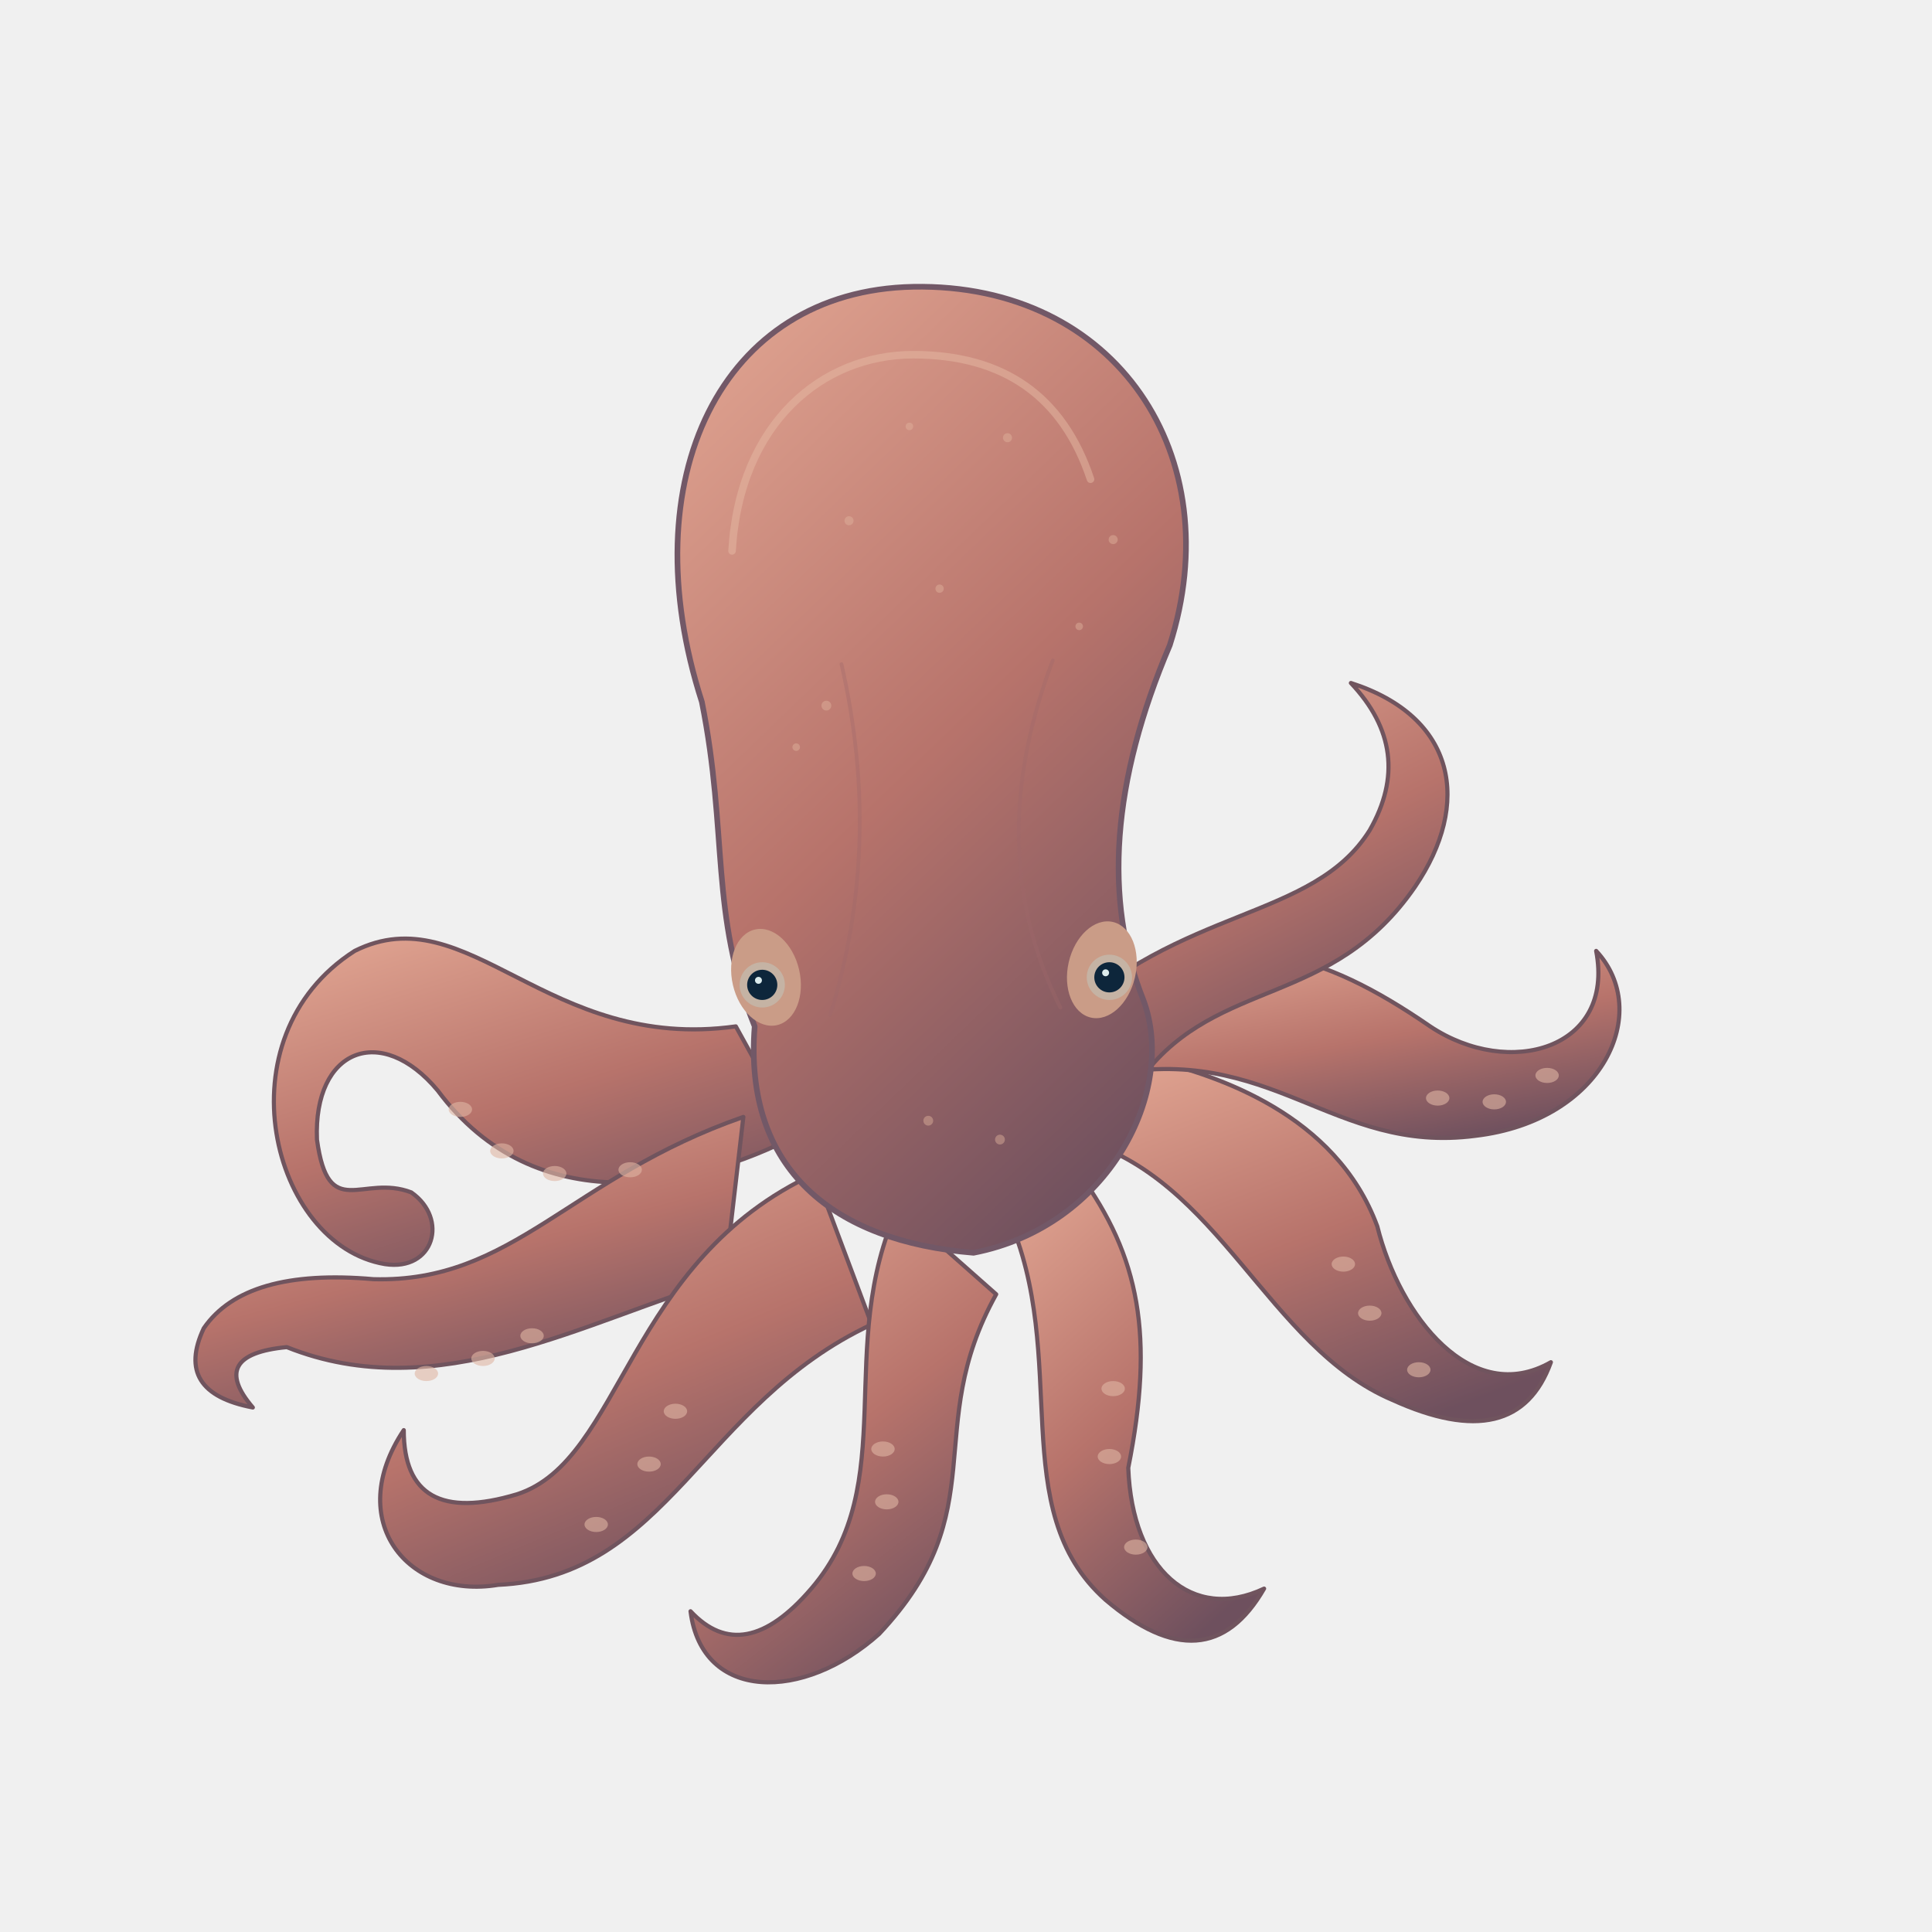
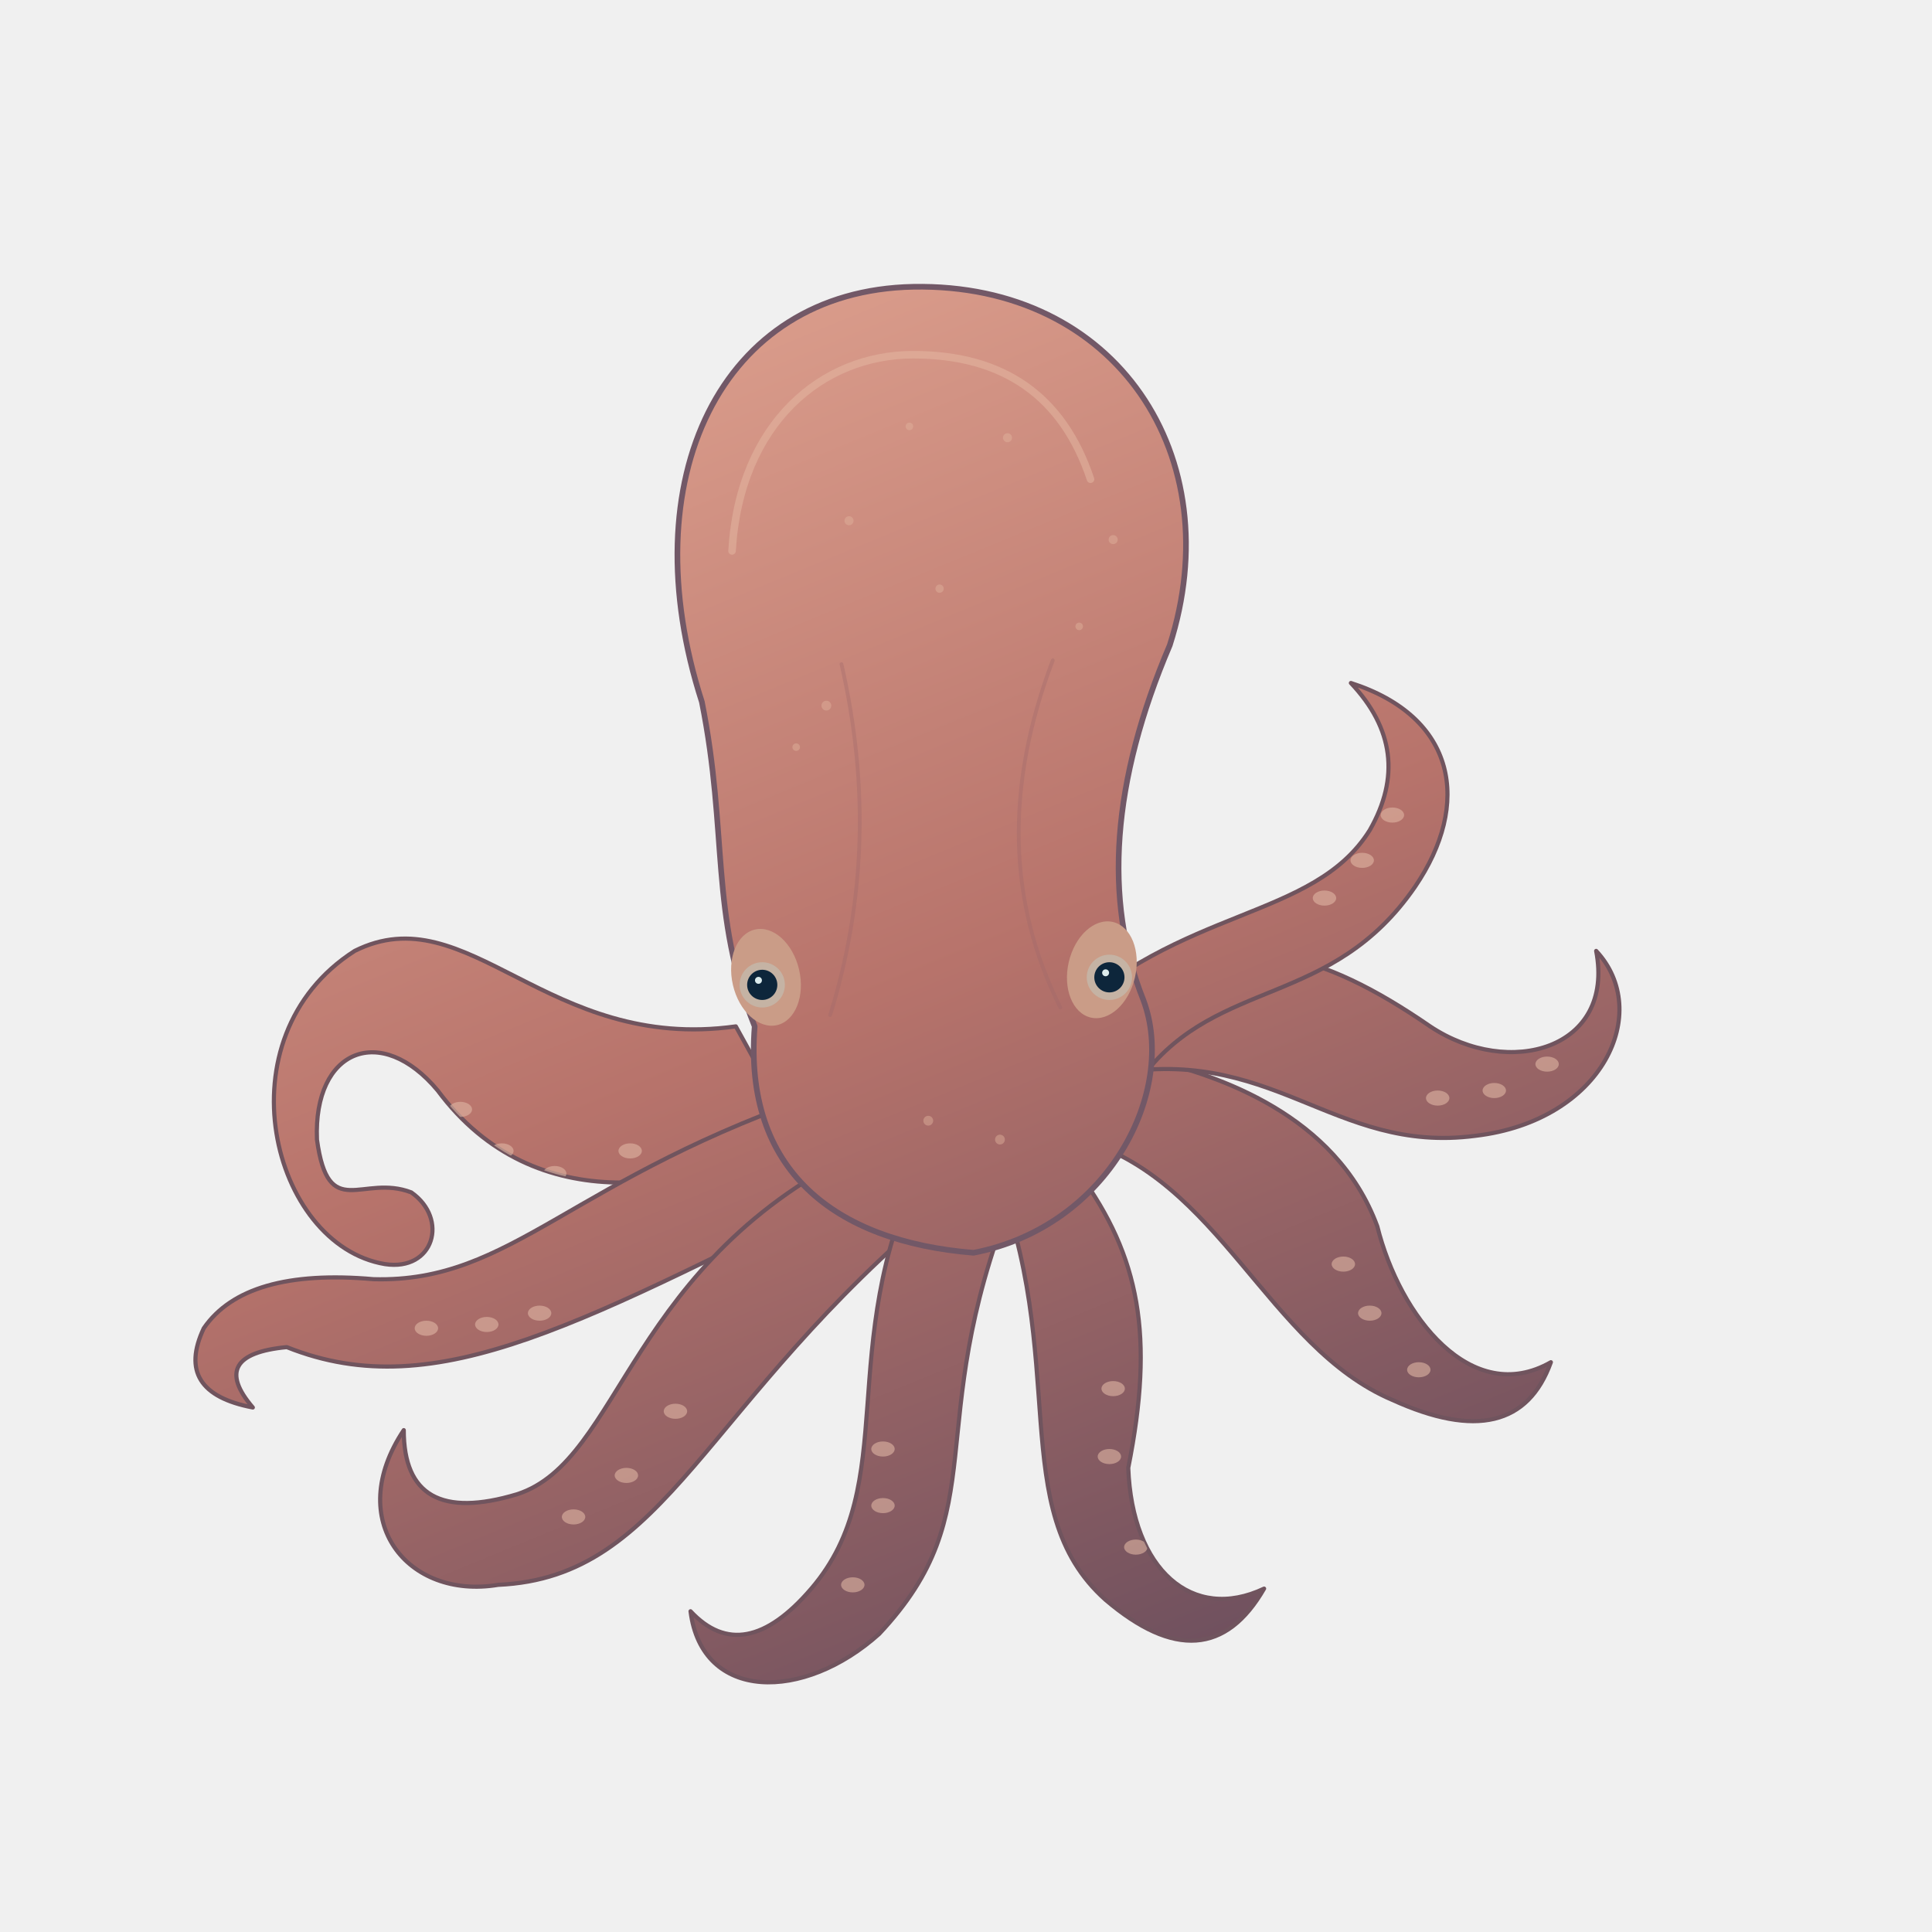
- <svg xmlns="http://www.w3.org/2000/svg" width="512" height="512" viewBox="0 0 512 512" fill="none" role="img" aria-labelledby="05-otto-octopus-title 05-otto-octopus-desc">
+ <svg xmlns="http://www.w3.org/2000/svg" width="512" height="512" viewBox="0 0 512 512" fill="none" role="img" aria-labelledby="05-otto-octopus-title 05-otto-octopus-desc" preserveAspectRatio="xMidYMid meet">
  <defs>
-     <linearGradient id="05-otto-octopus-orange" x1=".22" y1="0" x2=".72" y2="1">
-       <stop offset="0.0" stop-color="#e6b681" />
-       <stop offset="0.5" stop-color="#c5805d" />
-       <stop offset="1.0" stop-color="#7c554b" />
-     </linearGradient>
-     <linearGradient id="05-otto-octopus-gold" x1=".22" y1="0" x2=".72" y2="1">
-       <stop offset="0.0" stop-color="#efe0ae" />
-       <stop offset="0.5" stop-color="#c1ac70" />
-       <stop offset="1.0" stop-color="#86794e" />
-     </linearGradient>
-     <linearGradient id="05-otto-octopus-coral" x1=".22" y1="0" x2=".72" y2="1">
+     <linearGradient id="05-otto-octopus-coral" x1="160" y1="80" x2="310" y2="445" gradientUnits="userSpaceOnUse">
      <stop offset="0.0" stop-color="#dda08e" />
      <stop offset="0.5" stop-color="#b7736b" />
      <stop offset="1.0" stop-color="#6e505e" />
    </linearGradient>
-     <linearGradient id="05-otto-octopus-blue" x1=".22" y1="0" x2=".72" y2="1">
-       <stop offset="0.0" stop-color="#97c9da" />
-       <stop offset="0.5" stop-color="#508eae" />
-       <stop offset="1.0" stop-color="#285575" />
-     </linearGradient>
-     <linearGradient id="05-otto-octopus-tang" x1=".22" y1="0" x2=".72" y2="1">
-       <stop offset="0.0" stop-color="#7abed6" />
-       <stop offset="0.5" stop-color="#317caa" />
-       <stop offset="1.0" stop-color="#173c66" />
-     </linearGradient>
-     <linearGradient id="05-otto-octopus-navy" x1=".22" y1="0" x2=".72" y2="1">
-       <stop offset="0.0" stop-color="#658da3" />
-       <stop offset="0.5" stop-color="#2d536f" />
-       <stop offset="1.0" stop-color="#142f4a" />
-     </linearGradient>
-     <linearGradient id="05-otto-octopus-green" x1=".22" y1="0" x2=".72" y2="1">
-       <stop offset="0.0" stop-color="#a9c6ac" />
-       <stop offset="0.5" stop-color="#6c998f" />
-       <stop offset="1.0" stop-color="#376c75" />
-     </linearGradient>
-     <linearGradient id="05-otto-octopus-shellgreen" x1=".22" y1="0" x2=".72" y2="1">
-       <stop offset="0.0" stop-color="#a6bda2" />
-       <stop offset="0.5" stop-color="#72938b" />
-       <stop offset="1.0" stop-color="#355e68" />
-     </linearGradient>
-     <linearGradient id="05-otto-octopus-mint" x1=".22" y1="0" x2=".72" y2="1">
-       <stop offset="0.0" stop-color="#bee0cf" />
-       <stop offset="0.5" stop-color="#74b2ae" />
-       <stop offset="1.0" stop-color="#386f80" />
-     </linearGradient>
-     <linearGradient id="05-otto-octopus-white" x1=".22" y1="0" x2=".72" y2="1">
-       <stop offset="0.0" stop-color="#ebf1eb" />
-       <stop offset="0.5" stop-color="#a8c7d2" />
-       <stop offset="1.0" stop-color="#5b87a4" />
-     </linearGradient>
-     <linearGradient id="05-otto-octopus-purple" x1=".22" y1="0" x2=".72" y2="1">
-       <stop offset="0.0" stop-color="#c5d5d6" />
-       <stop offset="0.5" stop-color="#819bad" />
-       <stop offset="1.0" stop-color="#506584" />
-     </linearGradient>
-     <linearGradient id="05-otto-octopus-jelly" x1=".22" y1="0" x2=".72" y2="1">
-       <stop offset="0.0" stop-color="#daf2ee" />
-       <stop offset="0.5" stop-color="#91c3d0" />
-       <stop offset="1.0" stop-color="#587ca9" />
-     </linearGradient>
-     <linearGradient id="05-otto-octopus-pearl" x1=".22" y1="0" x2=".72" y2="1">
-       <stop offset="0.0" stop-color="#f4f0df" />
-       <stop offset="0.5" stop-color="#c9dad7" />
-       <stop offset="1.0" stop-color="#7ba9b7" />
-     </linearGradient>
-     <linearGradient id="05-otto-octopus-glass" x1=".22" y1="0" x2=".72" y2="1">
-       <stop offset="0.0" stop-color="#cce7df" />
-       <stop offset="0.5" stop-color="#74aaba" />
-       <stop offset="1.0" stop-color="#385f7c" />
-     </linearGradient>
-     <linearGradient id="05-otto-octopus-sand" x1=".22" y1="0" x2=".72" y2="1">
-       <stop offset="0.0" stop-color="#e1d5b3" />
-       <stop offset="0.5" stop-color="#b6a58c" />
-       <stop offset="1.0" stop-color="#7c7773" />
-     </linearGradient>
-     <linearGradient id="05-otto-octopus-wood" x1=".22" y1="0" x2=".72" y2="1">
-       <stop offset="0.0" stop-color="#c0ab8c" />
-       <stop offset="0.5" stop-color="#968274" />
-       <stop offset="1.0" stop-color="#5c5554" />
-     </linearGradient>
-     <linearGradient id="05-otto-octopus-ink" x1=".22" y1="0" x2=".72" y2="1">
-       <stop offset="0.0" stop-color="#385774" />
-       <stop offset="0.5" stop-color="#18364f" />
-       <stop offset="1.0" stop-color="#0a1e33" />
-     </linearGradient>
-     <linearGradient id="05-otto-octopus-iris" x1=".22" y1="0" x2=".72" y2="1">
-       <stop offset="0.0" stop-color="#b3d8d7" />
-       <stop offset="0.5" stop-color="#427f9b" />
-       <stop offset="1.0" stop-color="#173d5a" />
-     </linearGradient>
-     <linearGradient id="05-otto-octopus-irisAmber" x1=".22" y1="0" x2=".72" y2="1">
-       <stop offset="0.0" stop-color="#d0bc8d" />
-       <stop offset="0.5" stop-color="#7b806a" />
-       <stop offset="1.0" stop-color="#304b51" />
-     </linearGradient>
-     <linearGradient id="05-otto-octopus-irisViolet" x1=".22" y1="0" x2=".72" y2="1">
-       <stop offset="0.0" stop-color="#c1c5d9" />
-       <stop offset="0.5" stop-color="#7d8da8" />
-       <stop offset="1.0" stop-color="#405674" />
-     </linearGradient>
-     <linearGradient id="05-otto-octopus-foam" x1=".22" y1="0" x2=".72" y2="1">
-       <stop offset="0.0" stop-color="#f3f3e4" />
-       <stop offset="0.5" stop-color="#c2e2e4" />
-       <stop offset="1.0" stop-color="#74b5cb" />
-     </linearGradient>
-     <radialGradient id="05-otto-octopus-bell">
-       <stop stop-color="#c4e5ea" stop-opacity=".75" />
-       <stop offset=".6" stop-color="#6fb1c4" stop-opacity=".48" />
-       <stop offset="1" stop-color="#6496b7" stop-opacity=".76" />
-     </radialGradient>
  </defs>
  <g stroke-linecap="round" stroke-linejoin="round">
-     <path d="M195 272 C145 279 124 237 94 252 C58 275 72 330 102 335 C115 337 119 323 109 316 C96 311 87 324 84 302 C83 278 101 271 116 289 C142 324 184 315 211 301Z" fill="url(#05-otto-octopus-coral)" stroke="#70545e" stroke-width="1.1" class="arm" />
-     <path d="M197 296 C151 312 136 340 99 339 Q65 336 54 352 Q46 369 67 373 Q55 359 76 357 C116 373 155 350 192 339Z" fill="url(#05-otto-octopus-coral)" stroke="#70545e" stroke-width="1.1" class="arm" />
-     <path d="M216 311 C166 334 165 387 137 396 Q107 405 107 379 C91 403 108 424 132 420 C177 418 186 372 231 351Z" fill="url(#05-otto-octopus-coral)" stroke="#70545e" stroke-width="1.1" class="arm" />
-     <path d="M238 320 C221 357 239 393 215 421 Q197 442 183 427 C186 451 213 451 233 433 C264 400 244 379 264 343Z" fill="url(#05-otto-octopus-coral)" stroke="#70545e" stroke-width="1.1" class="arm" />
-     <path d="M267 322 C284 360 266 400 293 424 Q320 447 335 421 C316 430 300 416 299 389 C306 354 302 333 286 311Z" fill="url(#05-otto-octopus-coral)" stroke="#70545e" stroke-width="1.1" class="arm" />
-     <path d="M286 302 C323 312 336 357 369 371 Q402 386 411 361 C390 373 371 349 365 325 C354 295 322 285 306 281Z" fill="url(#05-otto-octopus-coral)" stroke="#70545e" stroke-width="1.1" class="arm" />
-     <path d="M293 285 C337 276 353 306 391 301 C425 297 438 268 423 252 C428 278 400 286 379 272 C350 252 327 246 300 261Z" fill="url(#05-otto-octopus-coral)" stroke="#70545e" stroke-width="1.1" class="arm" />
-     <path d="M281 271 C313 240 348 244 363 220 Q375 199 358 181 C386 190 390 213 375 235 C353 267 323 259 303 285Z" fill="url(#05-otto-octopus-coral)" stroke="#70545e" stroke-width="1.1" class="arm" />
+     <g id="05-otto-octopus-arm-1" data-part="arm-1" class="arm" style="--pivot-x:210px;--pivot-y:287px" data-pivot-x="210" data-pivot-y="287">
+       <path d="M195 272 C145 279 124 237 94 252 C58 275 72 330 102 335 C115 337 119 323 109 316 C96 311 87 324 84 302 C83 278 101 271 116 289 C142 324 184 315 211 301Z" fill="url(#05-otto-octopus-coral)" stroke="#70545e" stroke-width="1.1" />
+       <defs>
+         <clipPath id="05-otto-octopus-arm-1-clip" clipPathUnits="userSpaceOnUse">
+           <path d="M195 272 C145 279 124 237 94 252 C58 275 72 330 102 335 C115 337 119 323 109 316 C96 311 87 324 84 302 C83 278 101 271 116 289 C142 324 184 315 211 301Z" fill="#fff" />
+         </clipPath>
+       </defs>
+       <g clip-path="url(#05-otto-octopus-arm-1-clip)">
+         <ellipse cx="122" cy="294" rx="3.1" ry="2" fill="#dfb6a4" opacity=".6" />
+         <ellipse cx="133" cy="305" rx="3.1" ry="2" fill="#dfb6a4" opacity=".6" />
+         <ellipse cx="147" cy="311" rx="3.1" ry="2" fill="#dfb6a4" opacity=".6" />
+         <ellipse cx="167" cy="305" rx="3.1" ry="2" fill="#dfb6a4" opacity=".6" />
+       </g>
+     </g>
+     <g id="05-otto-octopus-arm-2" data-part="arm-2" class="arm" style="--pivot-x:224px;--pivot-y:301px" data-pivot-x="224" data-pivot-y="301">
+       <path d="M220 289 C151 312 136 340 99 339 Q65 336 54 352 Q46 369 67 373 Q55 359 76 357 C116 373 155 350 232 312Z" fill="url(#05-otto-octopus-coral)" stroke="#70545e" stroke-width="1.1" />
+       <defs>
+         <clipPath id="05-otto-octopus-arm-2-clip" clipPathUnits="userSpaceOnUse">
+           <path d="M220 289 C151 312 136 340 99 339 Q65 336 54 352 Q46 369 67 373 Q55 359 76 357 C116 373 155 350 232 312Z" fill="#fff" />
+         </clipPath>
+       </defs>
+       <g clip-path="url(#05-otto-octopus-arm-2-clip)">
+         <ellipse cx="143" cy="348" rx="3.1" ry="2" fill="#dfb6a4" opacity=".6" />
+         <ellipse cx="129" cy="351" rx="3.1" ry="2" fill="#dfb6a4" opacity=".6" />
+         <ellipse cx="113" cy="352" rx="3.1" ry="2" fill="#dfb6a4" opacity=".6" />
+       </g>
+     </g>
+     <g id="05-otto-octopus-arm-3" data-part="arm-3" class="arm" style="--pivot-x:239px;--pivot-y:315px" data-pivot-x="239" data-pivot-y="315">
+       <path d="M230 304 C166 334 165 387 137 396 Q107 405 107 379 C91 403 108 424 132 420 C177 418 186 372 250 319Z" fill="url(#05-otto-octopus-coral)" stroke="#70545e" stroke-width="1.1" />
+       <defs>
+         <clipPath id="05-otto-octopus-arm-3-clip" clipPathUnits="userSpaceOnUse">
+           <path d="M230 304 C166 334 165 387 137 396 Q107 405 107 379 C91 403 108 424 132 420 C177 418 186 372 250 319Z" fill="#fff" />
+         </clipPath>
+       </defs>
+       <g clip-path="url(#05-otto-octopus-arm-3-clip)">
+         <ellipse cx="179" cy="374" rx="3.1" ry="2" fill="#dfb6a4" opacity=".6" />
+         <ellipse cx="166" cy="391" rx="3.1" ry="2" fill="#dfb6a4" opacity=".6" />
+         <ellipse cx="152" cy="402" rx="3.1" ry="2" fill="#dfb6a4" opacity=".6" />
+       </g>
+     </g>
+     <g id="05-otto-octopus-arm-4" data-part="arm-4" class="arm" style="--pivot-x:253px;--pivot-y:315px" data-pivot-x="253" data-pivot-y="315">
+       <path d="M244 309 C221 357 239 393 215 421 Q197 442 183 427 C186 451 213 451 233 433 C264 400 244 379 268 318Z" fill="url(#05-otto-octopus-coral)" stroke="#70545e" stroke-width="1.1" />
+       <defs>
+         <clipPath id="05-otto-octopus-arm-4-clip" clipPathUnits="userSpaceOnUse">
+           <path d="M244 309 C221 357 239 393 215 421 Q197 442 183 427 C186 451 213 451 233 433 C264 400 244 379 268 318Z" fill="#fff" />
+         </clipPath>
+       </defs>
+       <g clip-path="url(#05-otto-octopus-arm-4-clip)">
+         <ellipse cx="234" cy="384" rx="3.1" ry="2" fill="#dfb6a4" opacity=".6" />
+         <ellipse cx="234" cy="399" rx="3.1" ry="2" fill="#dfb6a4" opacity=".6" />
+         <ellipse cx="226" cy="420" rx="3.1" ry="2" fill="#dfb6a4" opacity=".6" />
+       </g>
+     </g>
+     <g id="05-otto-octopus-arm-5" data-part="arm-5" class="arm" style="--pivot-x:274px;--pivot-y:316px" data-pivot-x="274" data-pivot-y="316">
+       <path d="M263 309 C284 360 266 400 293 424 Q320 447 335 421 C316 430 300 416 299 389 C306 354 302 333 286 311Z" fill="url(#05-otto-octopus-coral)" stroke="#70545e" stroke-width="1.1" />
+       <defs>
+         <clipPath id="05-otto-octopus-arm-5-clip" clipPathUnits="userSpaceOnUse">
+           <path d="M263 309 C284 360 266 400 293 424 Q320 447 335 421 C316 430 300 416 299 389 C306 354 302 333 286 311Z" fill="#fff" />
+         </clipPath>
+       </defs>
+       <g clip-path="url(#05-otto-octopus-arm-5-clip)">
+         <ellipse cx="295" cy="368" rx="3.1" ry="2" fill="#dfb6a4" opacity=".6" />
+         <ellipse cx="294" cy="386" rx="3.1" ry="2" fill="#dfb6a4" opacity=".6" />
+         <ellipse cx="301" cy="410" rx="3.1" ry="2" fill="#dfb6a4" opacity=".6" />
+       </g>
+     </g>
+     <g id="05-otto-octopus-arm-6" data-part="arm-6" class="arm" style="--pivot-x:299px;--pivot-y:293px" data-pivot-x="299" data-pivot-y="293">
+       <path d="M286 302 C323 312 336 357 369 371 Q402 386 411 361 C390 373 371 349 365 325 C354 295 322 285 306 281Z" fill="url(#05-otto-octopus-coral)" stroke="#70545e" stroke-width="1.1" />
+       <defs>
+         <clipPath id="05-otto-octopus-arm-6-clip" clipPathUnits="userSpaceOnUse">
+           <path d="M286 302 C323 312 336 357 369 371 Q402 386 411 361 C390 373 371 349 365 325 C354 295 322 285 306 281Z" fill="#fff" />
+         </clipPath>
+       </defs>
+       <g clip-path="url(#05-otto-octopus-arm-6-clip)">
+         <ellipse cx="356" cy="335" rx="3.1" ry="2" fill="#dfb6a4" opacity=".6" />
+         <ellipse cx="363" cy="348" rx="3.1" ry="2" fill="#dfb6a4" opacity=".6" />
+         <ellipse cx="376" cy="363" rx="3.1" ry="2" fill="#dfb6a4" opacity=".6" />
+       </g>
+     </g>
+     <g id="05-otto-octopus-arm-7" data-part="arm-7" class="arm" style="--pivot-x:302px;--pivot-y:272px" data-pivot-x="302" data-pivot-y="272">
+       <path d="M293 285 C337 276 353 306 391 301 C425 297 438 268 423 252 C428 278 400 286 379 272 C350 252 327 246 300 261Z" fill="url(#05-otto-octopus-coral)" stroke="#70545e" stroke-width="1.1" />
+       <defs>
+         <clipPath id="05-otto-octopus-arm-7-clip" clipPathUnits="userSpaceOnUse">
+           <path d="M293 285 C337 276 353 306 391 301 C425 297 438 268 423 252 C428 278 400 286 379 272 C350 252 327 246 300 261Z" fill="#fff" />
+         </clipPath>
+       </defs>
+       <g clip-path="url(#05-otto-octopus-arm-7-clip)">
+         <ellipse cx="381" cy="291" rx="3.1" ry="2" fill="#dfb6a4" opacity=".6" />
+         <ellipse cx="396" cy="289" rx="3.1" ry="2" fill="#dfb6a4" opacity=".6" />
+         <ellipse cx="410" cy="282" rx="3.1" ry="2" fill="#dfb6a4" opacity=".6" />
+       </g>
+     </g>
+     <g id="05-otto-octopus-arm-8" data-part="arm-8" class="arm" style="--pivot-x:294px;--pivot-y:273px" data-pivot-x="294" data-pivot-y="273">
+       <path d="M281 271 C313 240 348 244 363 220 Q375 199 358 181 C386 190 390 213 375 235 C353 267 323 259 303 285Z" fill="url(#05-otto-octopus-coral)" stroke="#70545e" stroke-width="1.1" />
+       <defs>
+         <clipPath id="05-otto-octopus-arm-8-clip" clipPathUnits="userSpaceOnUse">
+           <path d="M281 271 C313 240 348 244 363 220 Q375 199 358 181 C386 190 390 213 375 235 C353 267 323 259 303 285Z" fill="#fff" />
+         </clipPath>
+       </defs>
+       <g clip-path="url(#05-otto-octopus-arm-8-clip)">
+         <ellipse cx="351" cy="238" rx="3.1" ry="2" fill="#dfb6a4" opacity=".6" />
+         <ellipse cx="361" cy="228" rx="3.1" ry="2" fill="#dfb6a4" opacity=".6" />
+         <ellipse cx="369" cy="216" rx="3.1" ry="2" fill="#dfb6a4" opacity=".6" />
+       </g>
+     </g>
    <path d="M200 272 C188 242 193 221 186 186 C167 127 191 77 242 76 C296 75 326 121 310 171 Q287 225 303 265 C312 289 294 325 258 332 C221 329 197 310 200 272Z" fill="url(#05-otto-octopus-coral)" stroke="#725867" stroke-width="1.5" />
    <path d="M194 146 C196 112 218 94 242 94 Q278 94 289 127" fill="none" stroke="#e5b9a3" stroke-width="2" opacity=".5" />
    <path d="M223 176 Q234 224 220 269 M279 175 Q260 225 281 267" fill="none" stroke="#9d6869" stroke-width="1" opacity=".35" />
    <ellipse cx="203" cy="259" rx="9" ry="13" fill="#ca9c87" transform="rotate(-13 203 259)" />
    <ellipse cx="202" cy="261" rx="6" ry="6" fill="#bdd5d0" opacity=".4" />
    <ellipse cx="202" cy="261" rx="4" ry="4" fill="#0d263b" />
    <ellipse cx="201.0" cy="259.8" rx="0.92" ry="0.92" fill="#dceced" />
    <ellipse cx="292" cy="257" rx="9" ry="13" fill="#ca9c87" transform="rotate(13 292 257)" />
    <ellipse cx="294" cy="259" rx="6" ry="6" fill="#bdd5d0" opacity=".4" />
    <ellipse cx="294" cy="259" rx="4" ry="4" fill="#0d263b" />
    <ellipse cx="293.0" cy="257.8" rx="0.92" ry="0.92" fill="#dceced" />
-     <ellipse cx="122" cy="294" rx="3.1" ry="2" fill="#dfb6a4" opacity=".6" />
-     <ellipse cx="133" cy="305" rx="3.1" ry="2" fill="#dfb6a4" opacity=".6" />
-     <ellipse cx="147" cy="311" rx="3.1" ry="2" fill="#dfb6a4" opacity=".6" />
-     <ellipse cx="167" cy="310" rx="3.1" ry="2" fill="#dfb6a4" opacity=".6" />
-     <ellipse cx="141" cy="354" rx="3.1" ry="2" fill="#dfb6a4" opacity=".6" />
-     <ellipse cx="128" cy="360" rx="3.1" ry="2" fill="#dfb6a4" opacity=".6" />
-     <ellipse cx="113" cy="364" rx="3.1" ry="2" fill="#dfb6a4" opacity=".6" />
-     <ellipse cx="179" cy="374" rx="3.1" ry="2" fill="#dfb6a4" opacity=".6" />
-     <ellipse cx="172" cy="388" rx="3.1" ry="2" fill="#dfb6a4" opacity=".6" />
-     <ellipse cx="158" cy="404" rx="3.1" ry="2" fill="#dfb6a4" opacity=".6" />
-     <ellipse cx="234" cy="384" rx="3.1" ry="2" fill="#dfb6a4" opacity=".6" />
-     <ellipse cx="235" cy="398" rx="3.1" ry="2" fill="#dfb6a4" opacity=".6" />
-     <ellipse cx="229" cy="417" rx="3.1" ry="2" fill="#dfb6a4" opacity=".6" />
-     <ellipse cx="295" cy="368" rx="3.1" ry="2" fill="#dfb6a4" opacity=".6" />
-     <ellipse cx="294" cy="386" rx="3.1" ry="2" fill="#dfb6a4" opacity=".6" />
-     <ellipse cx="301" cy="410" rx="3.1" ry="2" fill="#dfb6a4" opacity=".6" />
-     <ellipse cx="356" cy="335" rx="3.1" ry="2" fill="#dfb6a4" opacity=".6" />
-     <ellipse cx="363" cy="348" rx="3.1" ry="2" fill="#dfb6a4" opacity=".6" />
-     <ellipse cx="376" cy="363" rx="3.1" ry="2" fill="#dfb6a4" opacity=".6" />
-     <ellipse cx="381" cy="291" rx="3.1" ry="2" fill="#dfb6a4" opacity=".6" />
-     <ellipse cx="396" cy="292" rx="3.1" ry="2" fill="#dfb6a4" opacity=".6" />
-     <ellipse cx="410" cy="285" rx="3.1" ry="2" fill="#dfb6a4" opacity=".6" />
    <g opacity=".45">
      <ellipse cx="211" cy="198" rx="1" ry="1" fill="#e1b49e" />
      <ellipse cx="219" cy="187" rx="1.3" ry="1.3" fill="#e1b49e" />
      <ellipse cx="286" cy="166" rx="1" ry="1" fill="#e1b49e" />
      <ellipse cx="295" cy="143" rx="1.2" ry="1.2" fill="#e1b49e" />
      <ellipse cx="225" cy="138" rx="1.2" ry="1.2" fill="#e1b49e" />
      <ellipse cx="241" cy="113" rx="1" ry="1" fill="#e1b49e" />
      <ellipse cx="267" cy="116" rx="1.2" ry="1.2" fill="#e1b49e" />
      <ellipse cx="246" cy="297" rx="1.3" ry="1.3" fill="#e1b49e" />
      <ellipse cx="265" cy="302" rx="1.3" ry="1.3" fill="#e1b49e" />
      <ellipse cx="249" cy="156" rx="1.1" ry="1.1" fill="#e1b49e" />
    </g>
  </g>
</svg>
